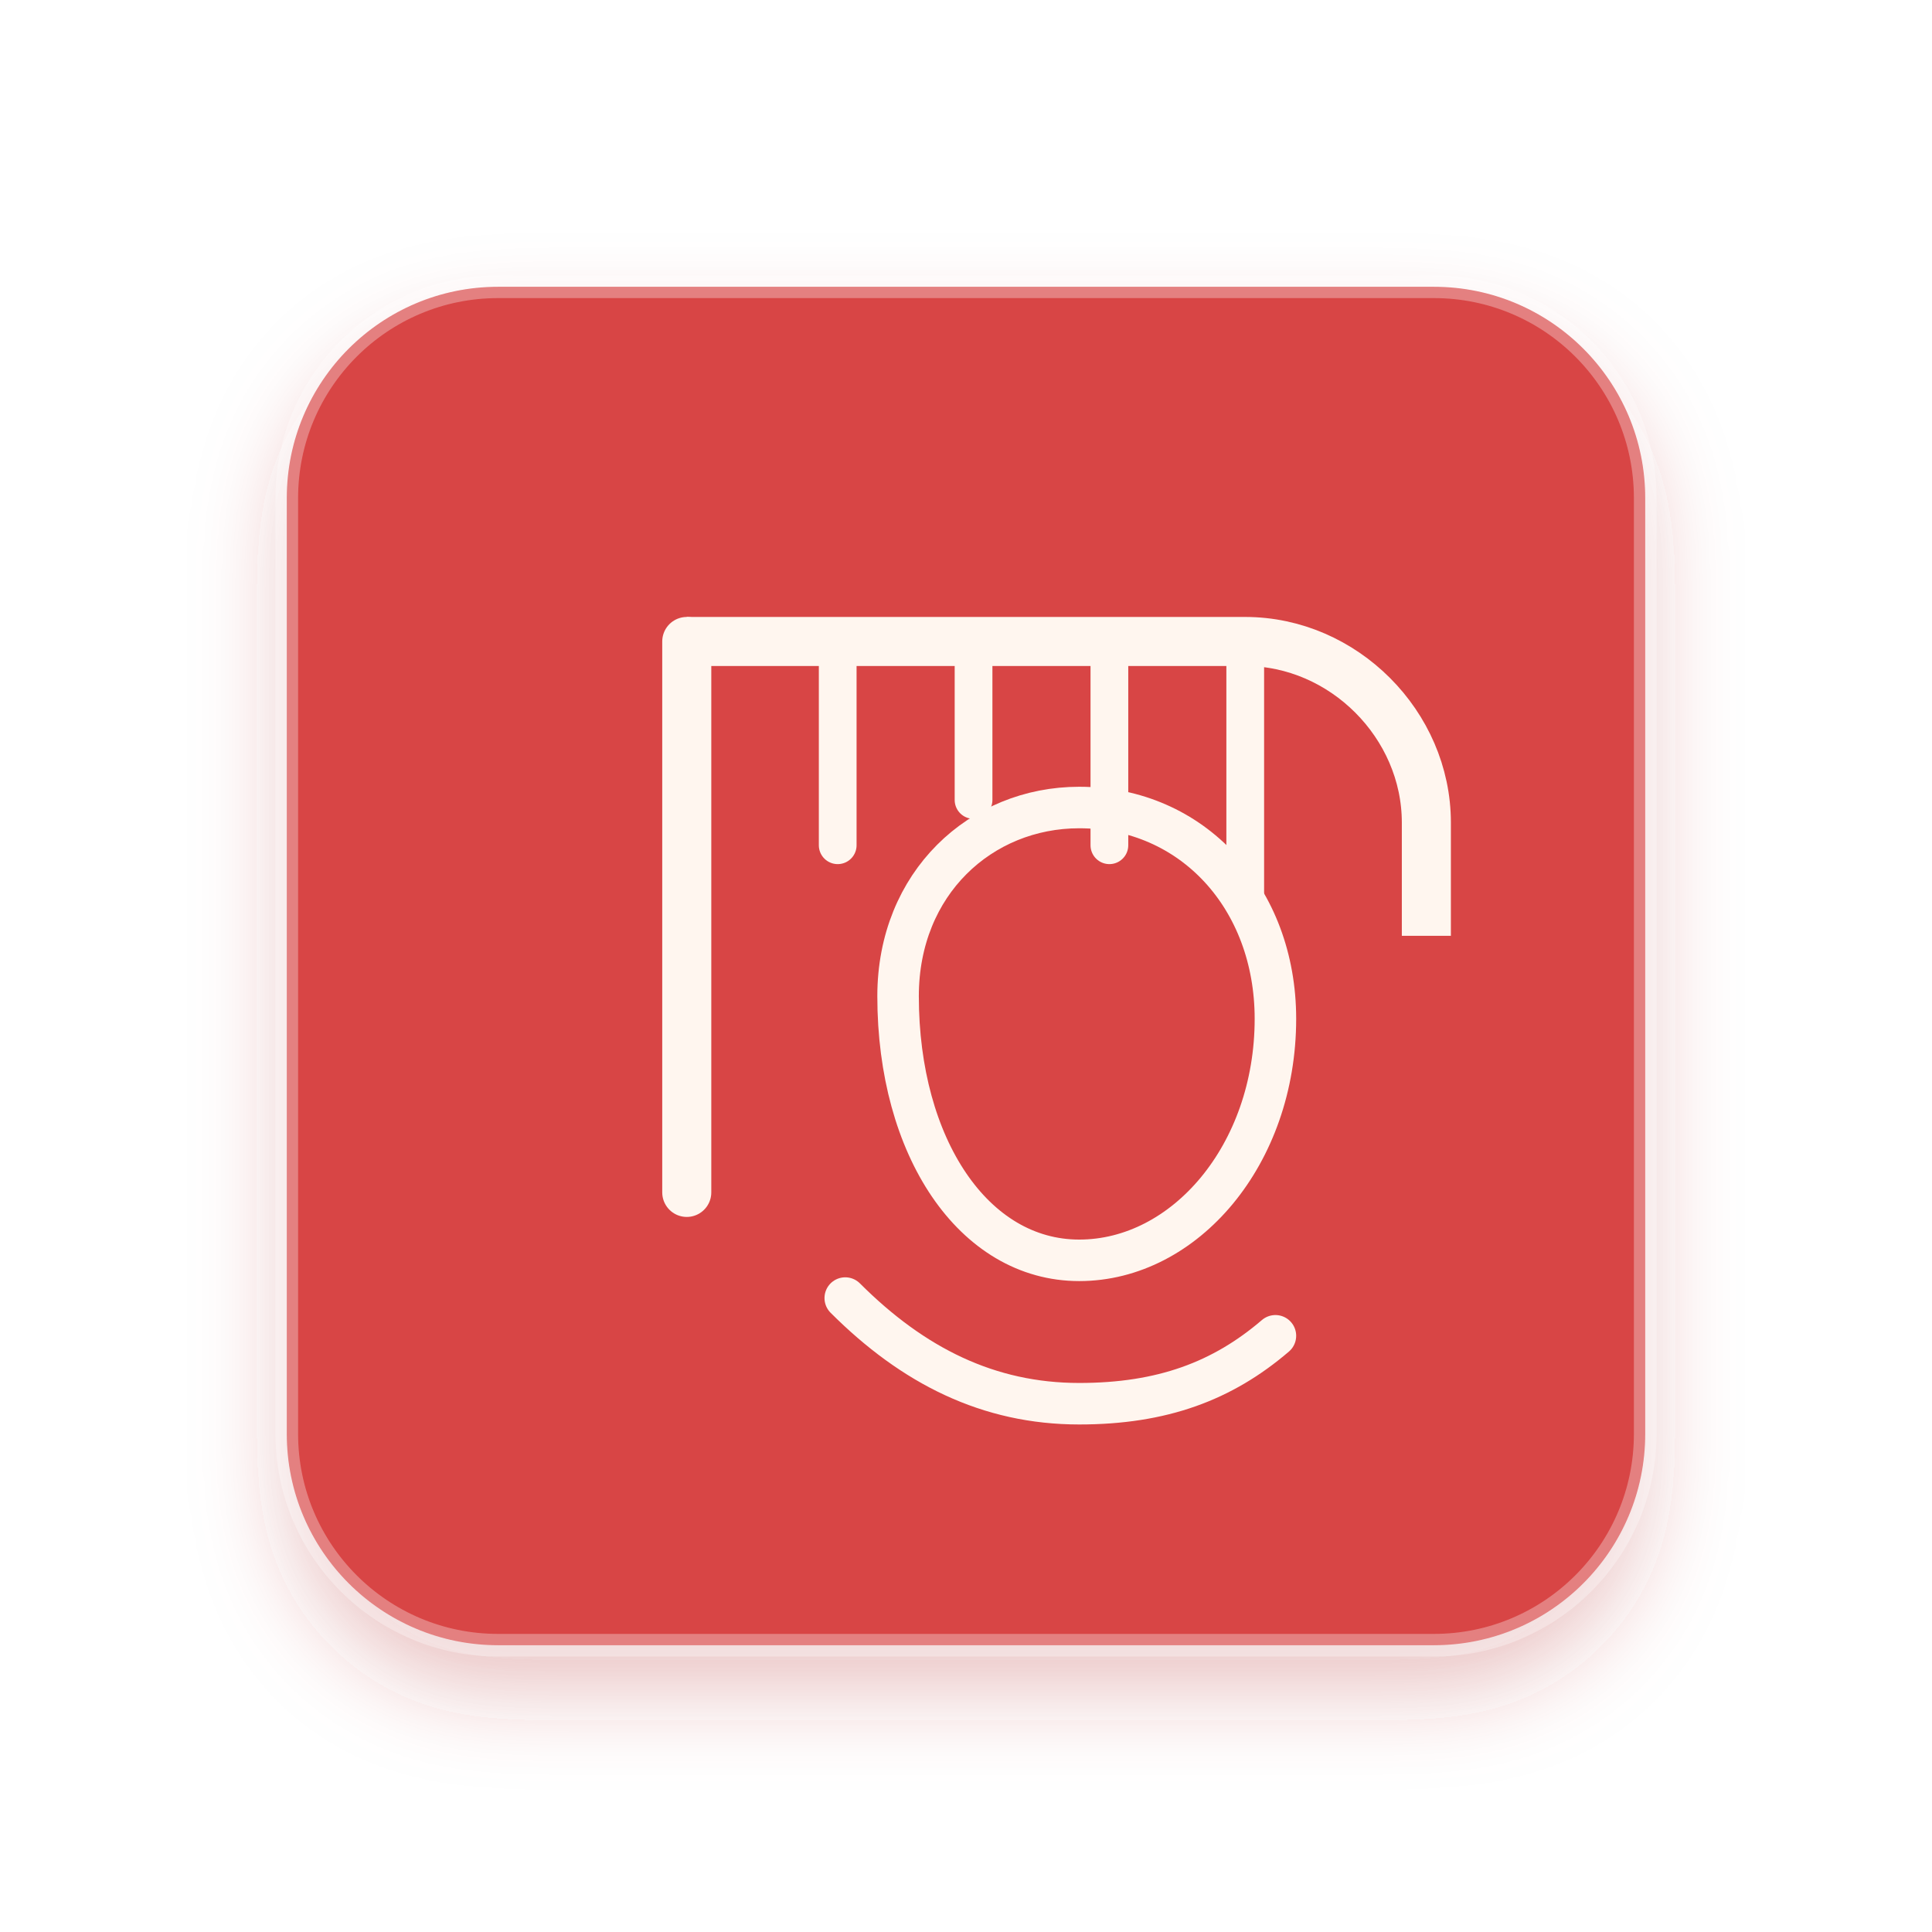
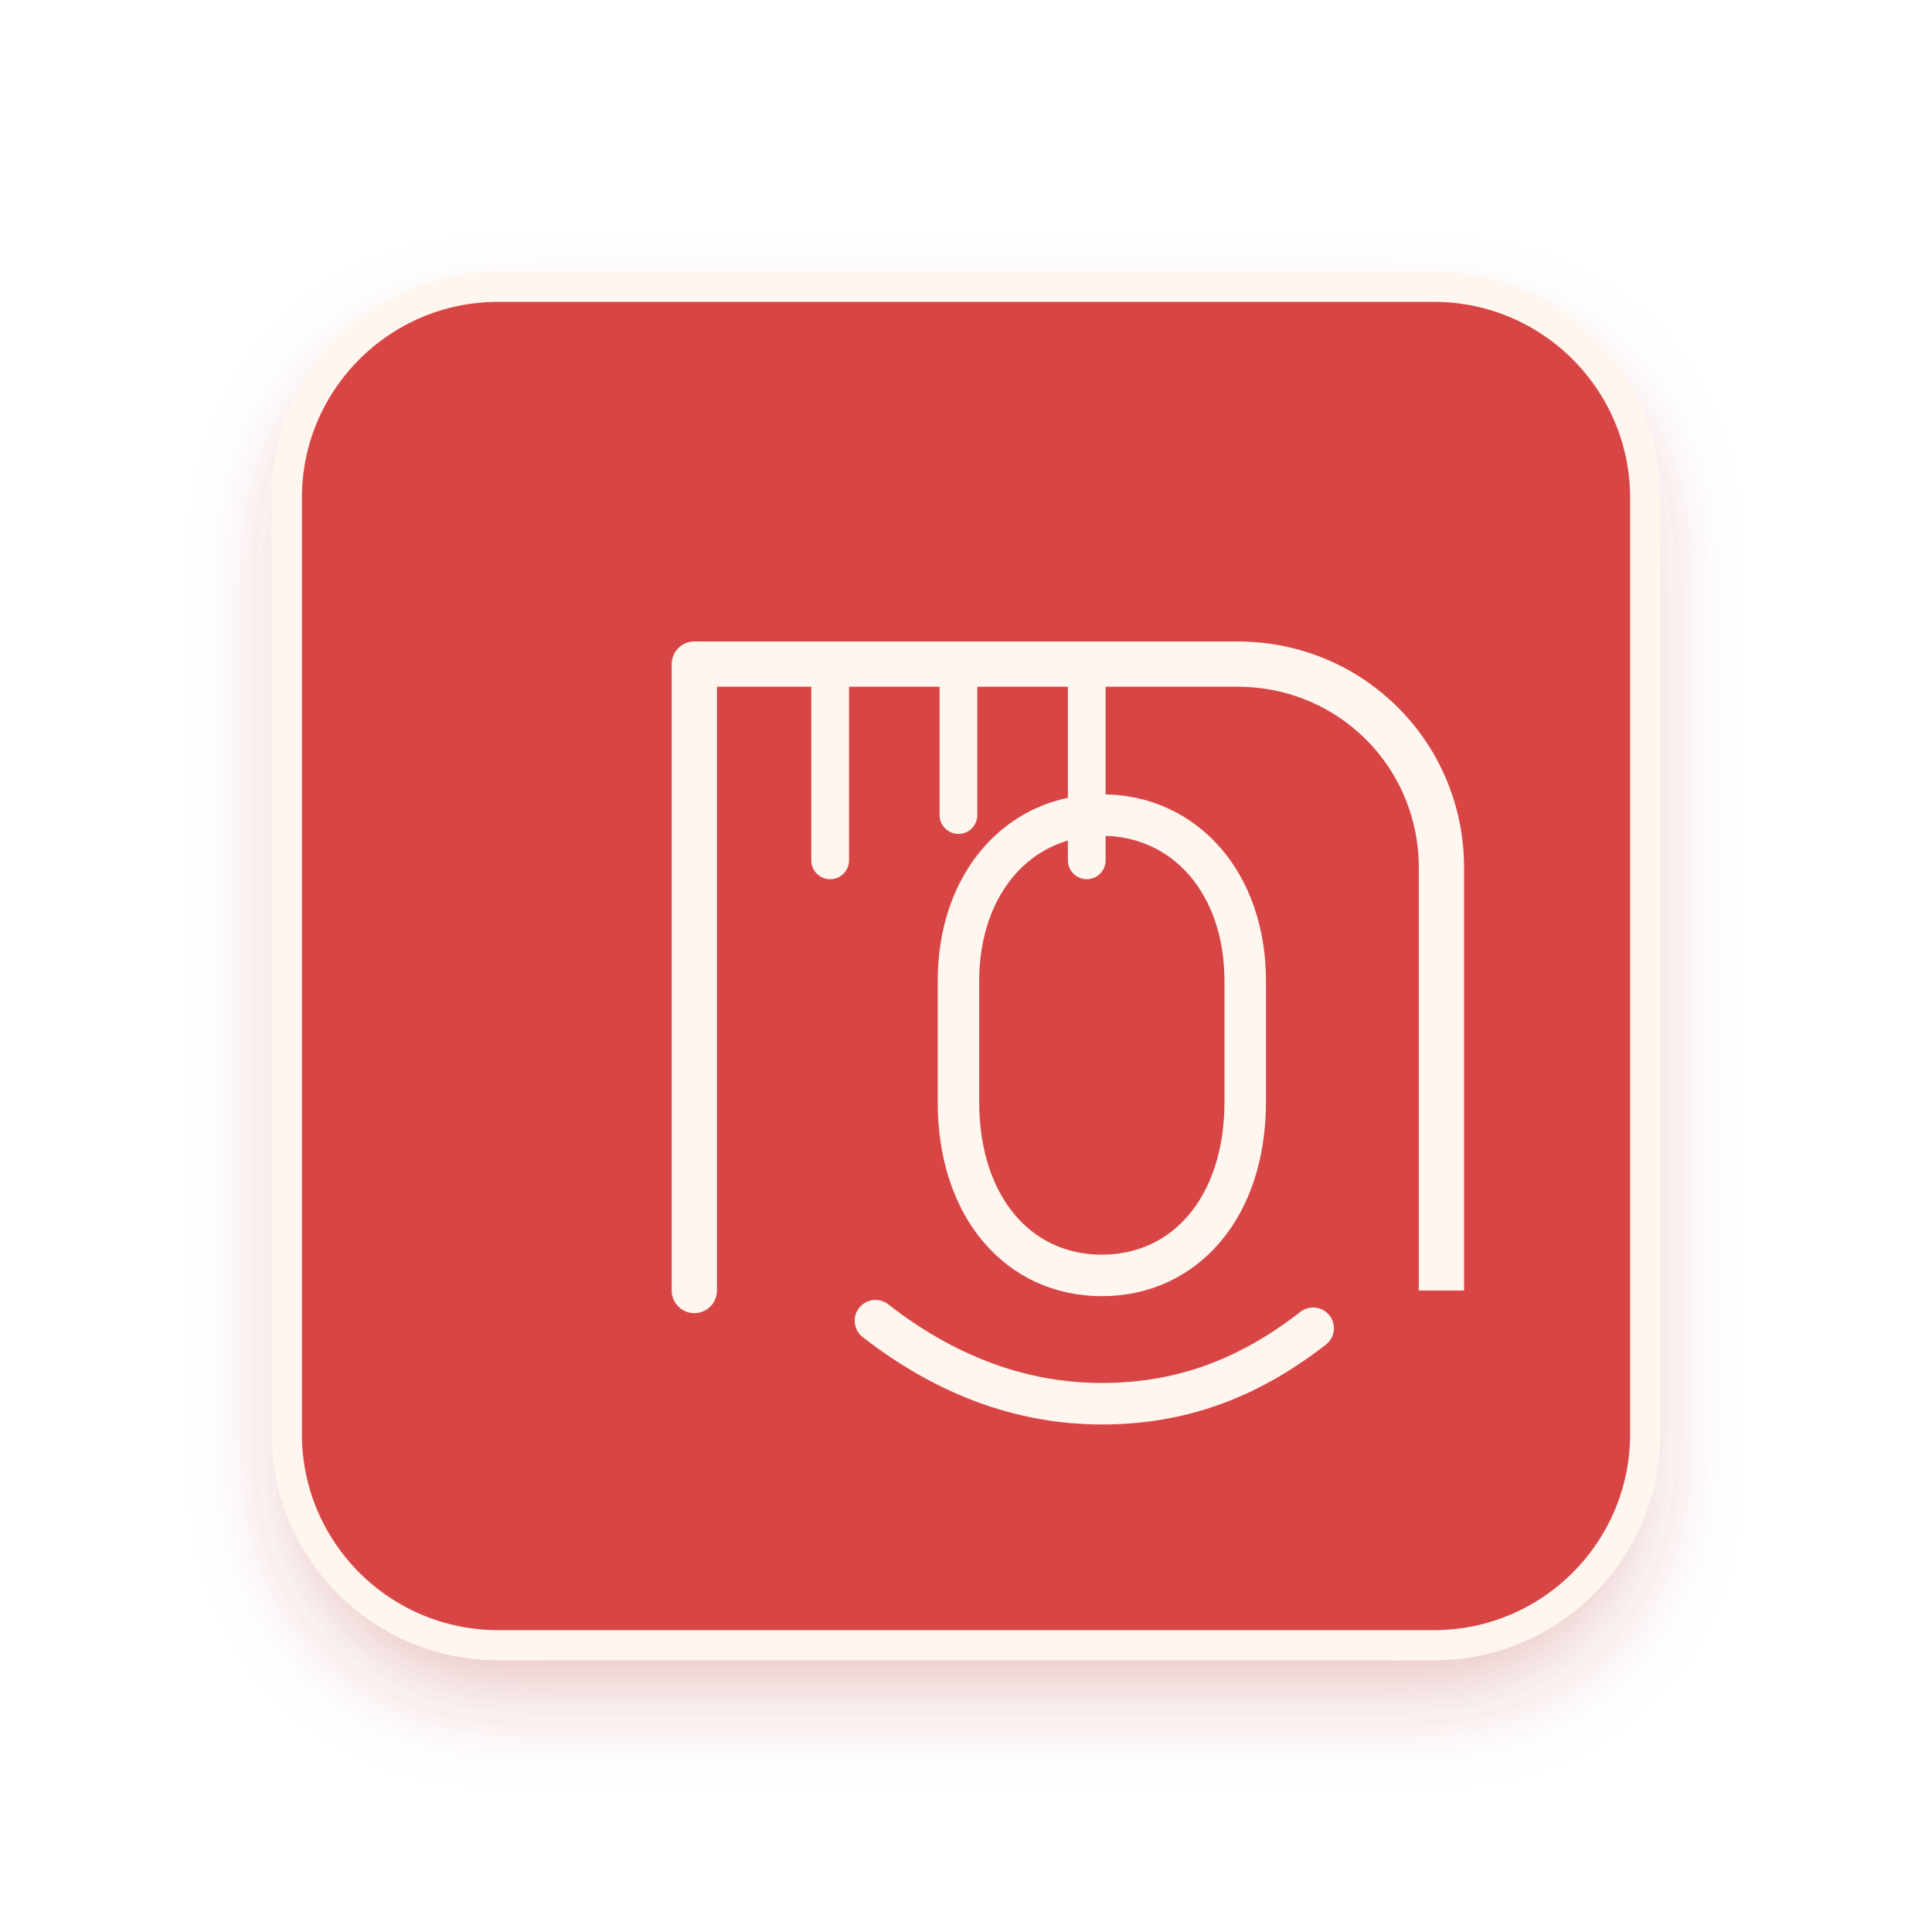
<svg xmlns="http://www.w3.org/2000/svg" viewBox="0 0 512 512" role="img" aria-label="Dragon">
  <defs>
    <filter id="shadow" x="-20%" y="-20%" width="140%" height="140%">
      <feDropShadow dx="0" dy="12" stdDeviation="12" flood-color="#b53333" flood-opacity="0.28" />
    </filter>
  </defs>
  <g filter="url(#shadow)">
    <rect x="76" y="76" width="360" height="360" rx="56" fill="#d84545" />
  </g>
-   <rect x="76" y="76" width="360" height="360" rx="56" fill="none" stroke="rgba(255,255,255,0.32)" stroke-width="6" />
-   <path d="M182 170H330C356 170 378 192 378 218V248" fill="none" stroke="#fff6ef" stroke-width="13" stroke-linejoin="round" />
-   <path d="M182 170V316" stroke="#fff6ef" stroke-width="13" stroke-linecap="round" />
-   <path d="M222 170V224" stroke="#fff6ef" stroke-width="10" stroke-linecap="round" />
-   <path d="M258 170V212" stroke="#fff6ef" stroke-width="10" stroke-linecap="round" />
-   <path d="M294 170V224" stroke="#fff6ef" stroke-width="10" stroke-linecap="round" />
-   <path d="M330 170V238" stroke="#fff6ef" stroke-width="10" stroke-linecap="round" />
-   <path d="M238 264C238 234 260 214 286 214C316 214 338 238 338 270C338 306 314 334 286 334C258 334 238 304 238 264Z" fill="none" stroke="#fff6ef" stroke-width="11" />
-   <path d="M224 344C242 362 262 372 286 372C308 372 324 366 338 354" fill="none" stroke="#fff6ef" stroke-width="11" stroke-linecap="round" />
+   <rect x="76" y="76" width="360" height="360" rx="56" fill="none" stroke="#fff6ef" stroke-width="8" />
+   <path d="M184 176H328C358 176 382 200 382 230V342" fill="none" stroke="#fff6ef" stroke-width="12" stroke-linejoin="round" />
+   <path d="M184 176V342" stroke="#fff6ef" stroke-width="12" stroke-linecap="round" />
+   <path d="M220 176V228" stroke="#fff6ef" stroke-width="10" stroke-linecap="round" />
+   <path d="M254 176V216" stroke="#fff6ef" stroke-width="10" stroke-linecap="round" />
+   <path d="M288 176V228" stroke="#fff6ef" stroke-width="10" stroke-linecap="round" />
+   <path d="M254 260C254 234 270 216 292 216C314 216 330 234 330 260V292C330 320 314 338 292 338C270 338 254 320 254 292Z" fill="none" stroke="#fff6ef" stroke-width="11" />
+   <path d="M232 350C250 364 270 372 292 372C312 372 330 366 348 352" fill="none" stroke="#fff6ef" stroke-width="11" stroke-linecap="round" />
</svg>
